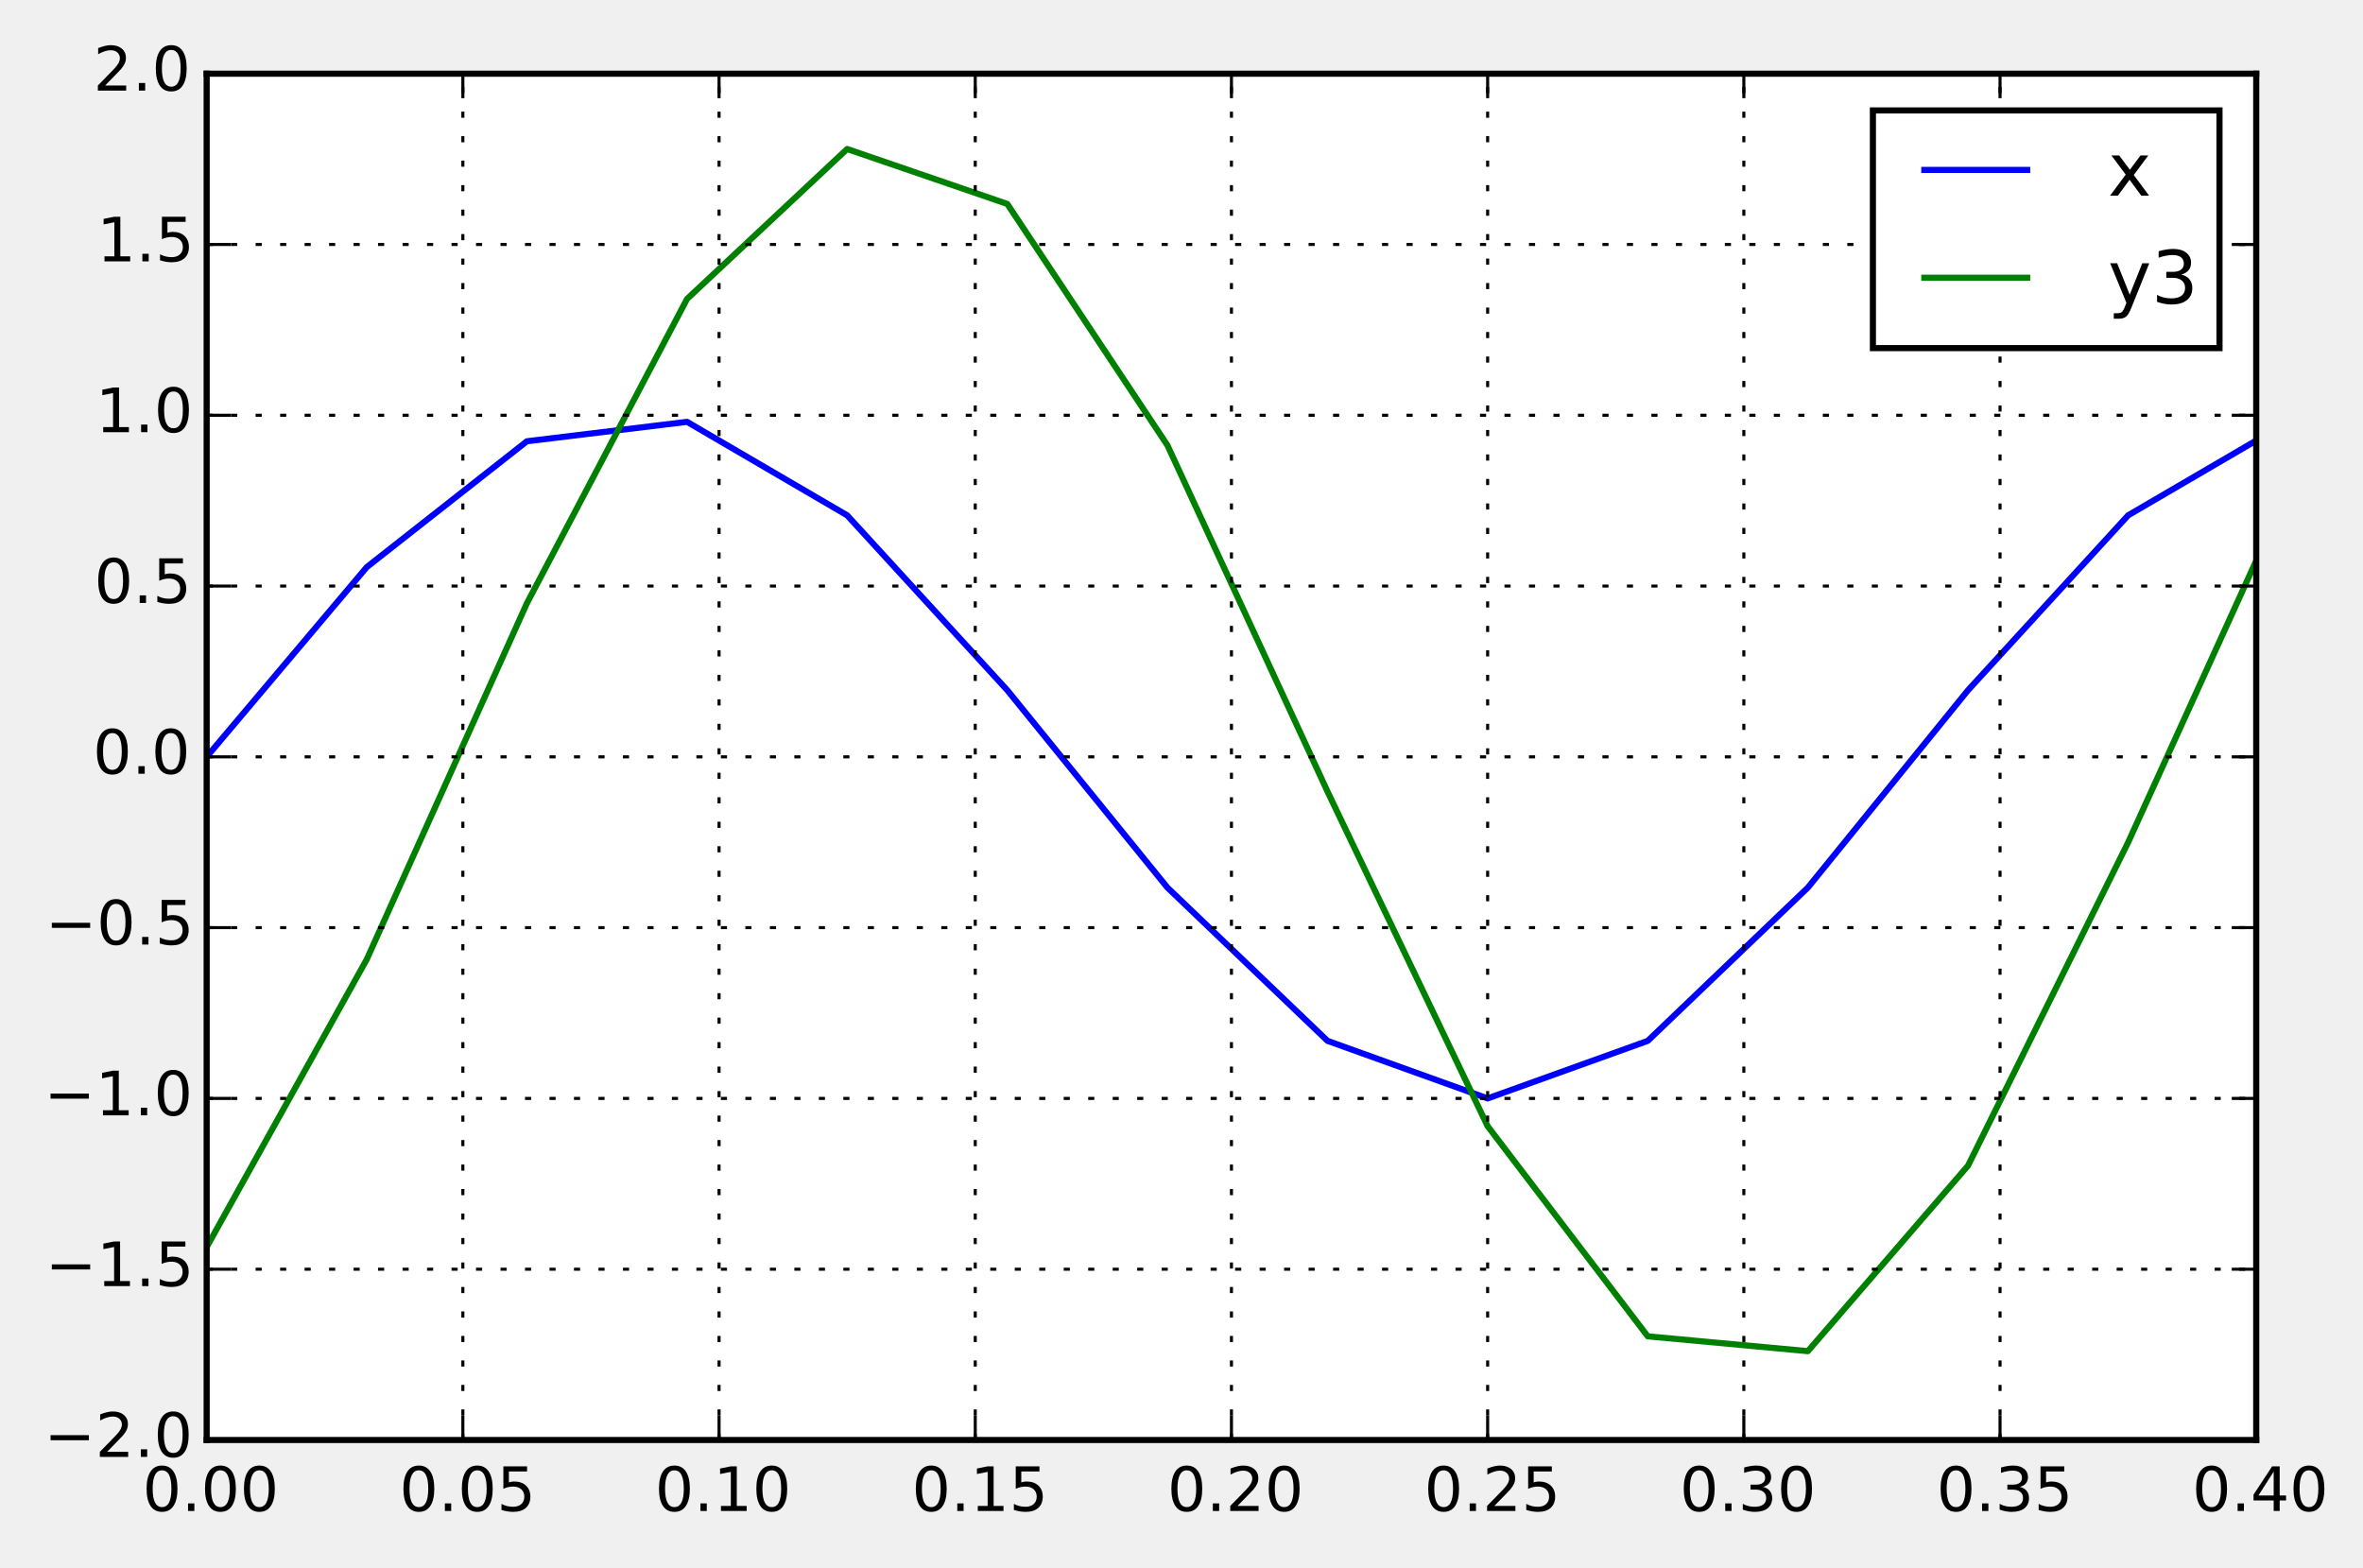
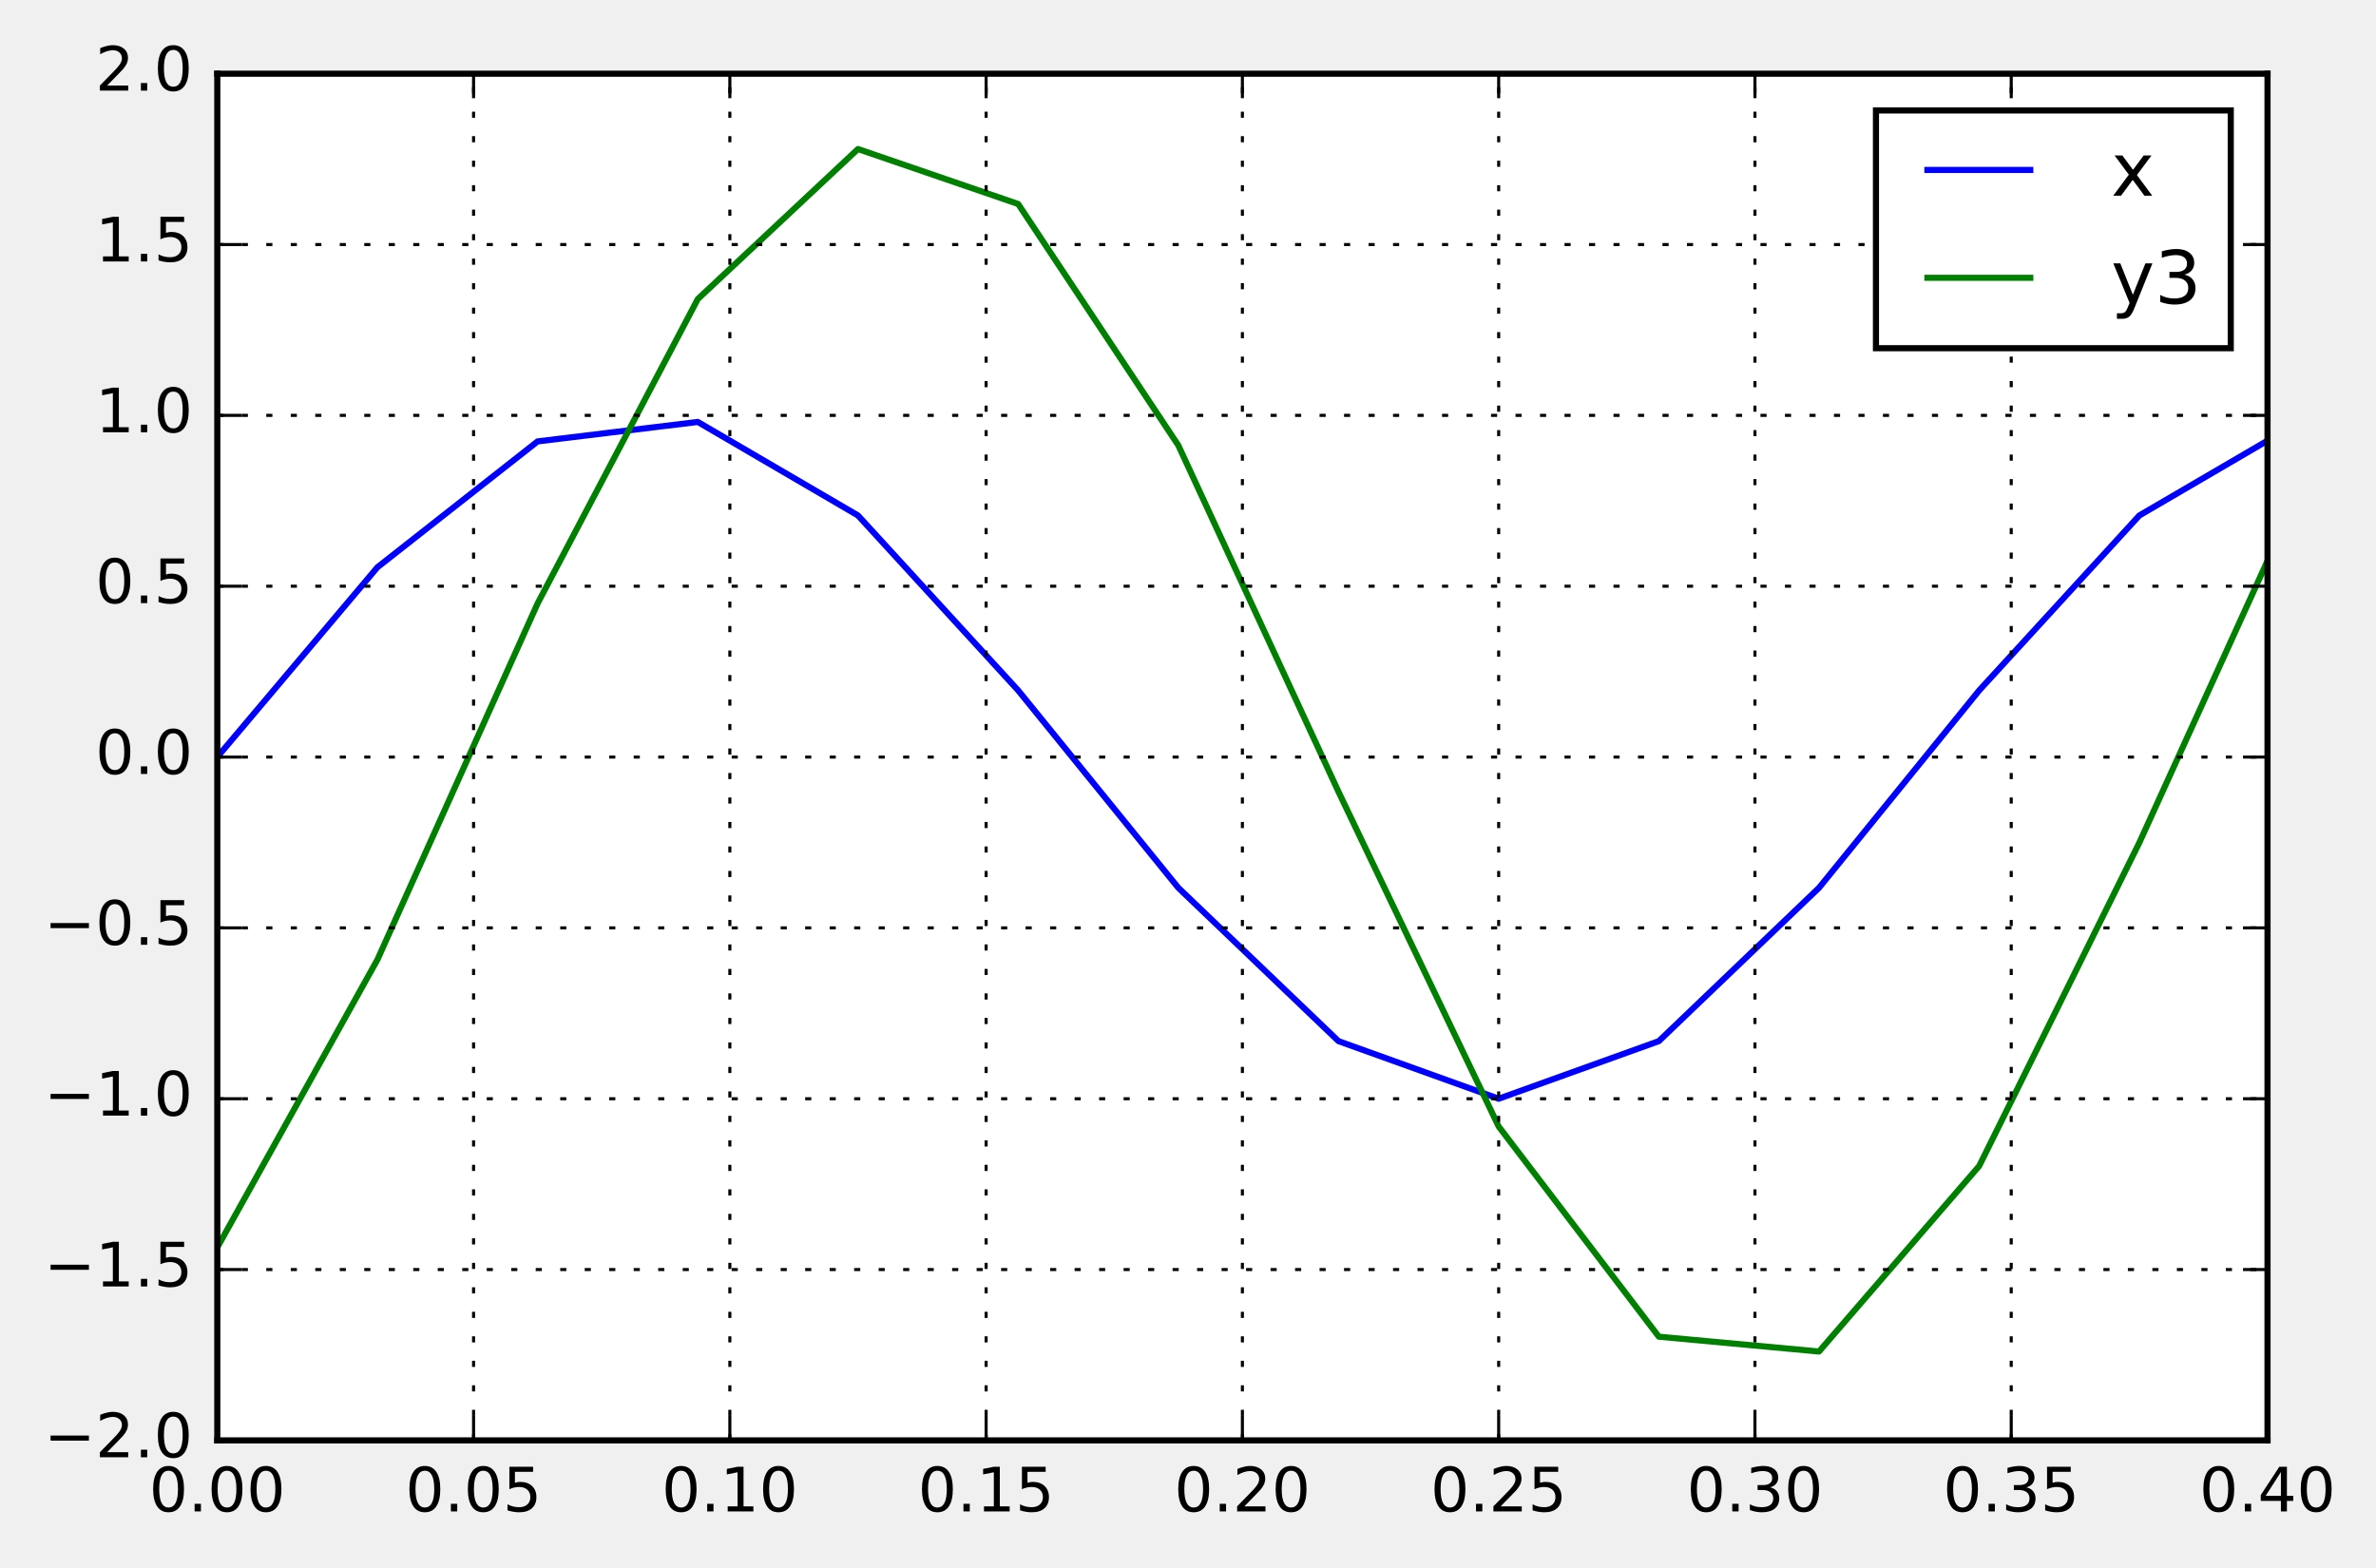
- <svg xmlns="http://www.w3.org/2000/svg" xmlns:xlink="http://www.w3.org/1999/xlink" height="256pt" version="1.1" viewBox="0 0 386 256" width="386pt">
+ <svg xmlns="http://www.w3.org/2000/svg" xmlns:xlink="http://www.w3.org/1999/xlink" height="256pt" version="1.1" viewBox="0 0 388 256" width="388pt">
  <defs>
    <style type="text/css">
- *{stroke-linecap:butt;stroke-linejoin:round;}
+ *{stroke-linecap:butt;stroke-linejoin:round;stroke-miterlimit:100000;}
  </style>
  </defs>
  <g id="figure_1">
    <g id="patch_1">
-       <path d=" M0 256.117 L386.23 256.117 L386.23 0 L0 0 z " style="fill:none;" />
+       <path d="M 0 256.117  L 388.616 256.117  L 388.616 0  L 0 0  L 0 256.117  z " style="fill:none;" />
    </g>
    <g id="axes_1">
      <g id="patch_2">
-         <path d=" M33.759 235.239 L368.559 235.239 L368.559 12.039 L33.759 12.039 z " style="fill:#ffffff;" />
+         <path d="M 35.483 235.239  L 370.283 235.239  L 370.283 12.039  L 35.483 12.039  z " style="fill:#ffffff;" />
      </g>
      <g id="line2d_1">
-         <path clip-path="url(#p77e3de05a9)" d=" M33.759 123.639 L59.916 92.638 L86.072 72.087 L112.228 68.911 L138.384 84.183 L164.541 112.753 L190.697 144.993 L216.853 170.035 L243.009 179.439 L269.166 170.035 L295.322 144.993 L321.478 112.753 L347.634 84.183 L373.791 68.911" style="fill:none;stroke:#0000ff;stroke-linecap:square;" />
+         <path clip-path="url(#pb87168fb8f)" d="M 35.483 123.639  L 61.639 92.638  L 87.795 72.087  L 113.952 68.911  L 140.108 84.183  L 166.264 112.753  L 192.42 144.993  L 218.577 170.035  L 244.733 179.439  L 270.889 170.035  L 297.045 144.993  L 323.202 112.753  L 349.358 84.183  L 375.514 68.911  L 389.616 70.623  L 389.616 70.623  " style="fill:none;stroke:#0000ff;stroke-linecap:square;" />
      </g>
      <g id="line2d_2">
-         <path clip-path="url(#p77e3de05a9)" d=" M33.759 203.732 L59.916 156.713 L86.072 98.545 L112.228 48.836 L138.384 24.34 L164.541 33.314 L190.697 72.733 L216.853 129.31 L243.009 183.976 L269.166 218.304 L295.322 220.725 L321.478 190.422 L347.634 137.609 L373.791 80.087" style="fill:none;stroke:#008000;stroke-linecap:square;" />
+         <path clip-path="url(#pb87168fb8f)" d="M 35.483 203.732  L 61.639 156.713  L 87.795 98.545  L 113.952 48.836  L 140.108 24.34  L 166.264 33.314  L 192.42 72.733  L 218.577 129.31  L 244.733 183.976  L 270.889 218.304  L 297.045 220.725  L 323.202 190.422  L 349.358 137.609  L 375.514 80.087  L 389.616 56.99  L 389.616 56.99  " style="fill:none;stroke:#008000;stroke-linecap:square;" />
      </g>
      <g id="patch_3">
-         <path d=" M33.759 235.239 L368.559 235.239" style="fill:none;stroke:#000000;stroke-linecap:square;stroke-linejoin:miter;" />
+         <path d="M 370.283 235.239  L 370.283 12.039  " style="fill:none;stroke:#000000;stroke-linecap:square;stroke-linejoin:miter;" />
      </g>
      <g id="patch_4">
-         <path d=" M33.759 235.239 L33.759 12.039" style="fill:none;stroke:#000000;stroke-linecap:square;stroke-linejoin:miter;" />
+         <path d="M 35.483 235.239  L 35.483 12.039  " style="fill:none;stroke:#000000;stroke-linecap:square;stroke-linejoin:miter;" />
      </g>
      <g id="patch_5">
-         <path d=" M368.559 235.239 L368.559 12.039" style="fill:none;stroke:#000000;stroke-linecap:square;stroke-linejoin:miter;" />
+         <path d="M 35.483 12.039  L 370.283 12.039  " style="fill:none;stroke:#000000;stroke-linecap:square;stroke-linejoin:miter;" />
      </g>
      <g id="patch_6">
-         <path d=" M33.759 12.039 L368.559 12.039" style="fill:none;stroke:#000000;stroke-linecap:square;stroke-linejoin:miter;" />
+         <path d="M 35.483 235.239  L 370.283 235.239  " style="fill:none;stroke:#000000;stroke-linecap:square;stroke-linejoin:miter;" />
      </g>
      <g id="matplotlib.axis_1">
        <g id="xtick_1">
          <g id="line2d_3">
-             <path clip-path="url(#p77e3de05a9)" d=" M33.759 235.239 L33.759 12.039" style="fill:none;stroke:#000000;stroke-dasharray:1,3;stroke-dashoffset:0.0;stroke-width:0.5;" />
+             <path clip-path="url(#pb87168fb8f)" d="M 35.483 235.239  L 35.483 12.039  " style="fill:none;stroke:#000000;stroke-dasharray:1,3;stroke-dashoffset:0.0;stroke-width:0.5;" />
          </g>
          <g id="line2d_4">
            <defs>
-               <path d=" M0 0 L0 -4" id="mc7db9fdffb" style="stroke:#000000;stroke-width:0.5;" />
-             </defs>
-             <g>
-               <use style="stroke:#000000;stroke-width:0.5;" x="33.759" xlink:href="#mc7db9fdffb" y="235.239" />
+               <path d="M 0 0  L 0 -4  " id="m2d017daeec" style="stroke:#000000;stroke-width:0.5;" />
+             </defs>
+             <g>
+               <use style="stroke:#000000;stroke-width:0.5;" x="35.483" xlink:href="#m2d017daeec" y="235.239" />
            </g>
          </g>
          <g id="line2d_5">
            <defs>
-               <path d=" M0 0 L0 4" id="m5a7d422ac3" style="stroke:#000000;stroke-width:0.5;" />
-             </defs>
-             <g>
-               <use style="stroke:#000000;stroke-width:0.5;" x="33.759" xlink:href="#m5a7d422ac3" y="12.039" />
+               <path d="M 0 0  L 0 4  " id="m5f2b44944b" style="stroke:#000000;stroke-width:0.5;" />
+             </defs>
+             <g>
+               <use style="stroke:#000000;stroke-width:0.5;" x="35.483" xlink:href="#m5f2b44944b" y="12.039" />
            </g>
          </g>
          <g id="text_1">
            <defs>
-               <path d=" M31.781 66.406 Q24.172 66.406 20.328 58.906 Q16.5 51.422 16.5 36.375 Q16.5 21.391 20.328 13.891 Q24.172 6.391 31.781 6.391 Q39.453 6.391 43.281 13.891 Q47.125 21.391 47.125 36.375 Q47.125 51.422 43.281 58.906 Q39.453 66.406 31.781 66.406 M31.781 74.219 Q44.047 74.219 50.516 64.516 Q56.984 54.828 56.984 36.375 Q56.984 17.969 50.516 8.266 Q44.047 -1.422 31.781 -1.422 Q19.531 -1.422 13.062 8.266 Q6.594 17.969 6.594 36.375 Q6.594 54.828 13.062 64.516 Q19.531 74.219 31.781 74.219" id="DejaVuSans-30" />
-               <path d=" M10.688 12.406 L21 12.406 L21 0 L10.688 0 z " id="DejaVuSans-2e" />
-             </defs>
-             <g transform="translate(23.28828 246.8375)scale(0.1 -0.1)">
+               <path d="M 31.781 66.406  Q 24.172 66.406 20.328 58.906  Q 16.5 51.422 16.5 36.375  Q 16.5 21.391 20.328 13.891  Q 24.172 6.391 31.781 6.391  Q 39.453 6.391 43.281 13.891  Q 47.125 21.391 47.125 36.375  Q 47.125 51.422 43.281 58.906  Q 39.453 66.406 31.781 66.406  M 31.781 74.219  Q 44.047 74.219 50.516 64.516  Q 56.984 54.828 56.984 36.375  Q 56.984 17.969 50.516 8.266  Q 44.047 -1.422 31.781 -1.422  Q 19.531 -1.422 13.062 8.266  Q 6.594 17.969 6.594 36.375  Q 6.594 54.828 13.062 64.516  Q 19.531 74.219 31.781 74.219  " id="DejaVuSans-30" />
+               <path d="M 10.688 12.406  L 21 12.406  L 21 0  L 10.688 0  z " id="DejaVuSans-2e" />
+             </defs>
+             <g transform="translate(24.35 246.8375)scale(0.1 -0.1)">
              <use xlink:href="#DejaVuSans-30" />
              <use x="63.623" xlink:href="#DejaVuSans-2e" />
              <use x="95.41" xlink:href="#DejaVuSans-30" />
              <use x="159.033" xlink:href="#DejaVuSans-30" />
            </g>
          </g>
        </g>
        <g id="xtick_2">
          <g id="line2d_6">
-             <path clip-path="url(#p77e3de05a9)" d=" M75.609 235.239 L75.609 12.039" style="fill:none;stroke:#000000;stroke-dasharray:1,3;stroke-dashoffset:0.0;stroke-width:0.5;" />
+             <path clip-path="url(#pb87168fb8f)" d="M 77.333 235.239  L 77.333 12.039  " style="fill:none;stroke:#000000;stroke-dasharray:1,3;stroke-dashoffset:0.0;stroke-width:0.5;" />
          </g>
          <g id="line2d_7">
            <g>
-               <use style="stroke:#000000;stroke-width:0.5;" x="75.609" xlink:href="#mc7db9fdffb" y="235.239" />
+               <use style="stroke:#000000;stroke-width:0.5;" x="77.333" xlink:href="#m2d017daeec" y="235.239" />
            </g>
          </g>
          <g id="line2d_8">
            <g>
-               <use style="stroke:#000000;stroke-width:0.5;" x="75.609" xlink:href="#m5a7d422ac3" y="12.039" />
+               <use style="stroke:#000000;stroke-width:0.5;" x="77.333" xlink:href="#m5f2b44944b" y="12.039" />
            </g>
          </g>
          <g id="text_2">
            <defs>
-               <path d=" M10.797 72.906 L49.516 72.906 L49.516 64.594 L19.828 64.594 L19.828 46.734 Q21.969 47.469 24.109 47.828 Q26.266 48.188 28.422 48.188 Q40.625 48.188 47.75 41.5 Q54.891 34.812 54.891 23.391 Q54.891 11.625 47.562 5.094 Q40.234 -1.422 26.906 -1.422 Q22.312 -1.422 17.547 -0.641 Q12.797 0.141 7.719 1.703 L7.719 11.625 Q12.109 9.234 16.797 8.062 Q21.484 6.891 26.703 6.891 Q35.156 6.891 40.078 11.328 Q45.016 15.766 45.016 23.391 Q45.016 31 40.078 35.438 Q35.156 39.891 26.703 39.891 Q22.75 39.891 18.812 39.016 Q14.891 38.141 10.797 36.281 z " id="DejaVuSans-35" />
-             </defs>
-             <g transform="translate(65.24297 246.8375)scale(0.1 -0.1)">
+               <path d="M 10.797 72.906  L 49.516 72.906  L 49.516 64.594  L 19.828 64.594  L 19.828 46.734  Q 21.969 47.469 24.109 47.828  Q 26.266 48.188 28.422 48.188  Q 40.625 48.188 47.75 41.5  Q 54.891 34.812 54.891 23.391  Q 54.891 11.625 47.562 5.094  Q 40.234 -1.422 26.906 -1.422  Q 22.312 -1.422 17.547 -0.641  Q 12.797 0.141 7.719 1.703  L 7.719 11.625  Q 12.109 9.234 16.797 8.062  Q 21.484 6.891 26.703 6.891  Q 35.156 6.891 40.078 11.328  Q 45.016 15.766 45.016 23.391  Q 45.016 31 40.078 35.438  Q 35.156 39.891 26.703 39.891  Q 22.75 39.891 18.812 39.016  Q 14.891 38.141 10.797 36.281  z " id="DejaVuSans-35" />
+             </defs>
+             <g transform="translate(66.2 246.8375)scale(0.1 -0.1)">
              <use xlink:href="#DejaVuSans-30" />
              <use x="63.623" xlink:href="#DejaVuSans-2e" />
              <use x="95.41" xlink:href="#DejaVuSans-30" />
              <use x="159.033" xlink:href="#DejaVuSans-35" />
            </g>
          </g>
        </g>
        <g id="xtick_3">
          <g id="line2d_9">
-             <path clip-path="url(#p77e3de05a9)" d=" M117.459 235.239 L117.459 12.039" style="fill:none;stroke:#000000;stroke-dasharray:1,3;stroke-dashoffset:0.0;stroke-width:0.5;" />
+             <path clip-path="url(#pb87168fb8f)" d="M 119.183 235.239  L 119.183 12.039  " style="fill:none;stroke:#000000;stroke-dasharray:1,3;stroke-dashoffset:0.0;stroke-width:0.5;" />
          </g>
          <g id="line2d_10">
            <g>
-               <use style="stroke:#000000;stroke-width:0.5;" x="117.459" xlink:href="#mc7db9fdffb" y="235.239" />
+               <use style="stroke:#000000;stroke-width:0.5;" x="119.183" xlink:href="#m2d017daeec" y="235.239" />
            </g>
          </g>
          <g id="line2d_11">
            <g>
-               <use style="stroke:#000000;stroke-width:0.5;" x="117.459" xlink:href="#m5a7d422ac3" y="12.039" />
+               <use style="stroke:#000000;stroke-width:0.5;" x="119.183" xlink:href="#m5f2b44944b" y="12.039" />
            </g>
          </g>
          <g id="text_3">
            <defs>
-               <path d=" M12.406 8.297 L28.516 8.297 L28.516 63.922 L10.984 60.406 L10.984 69.391 L28.422 72.906 L38.281 72.906 L38.281 8.297 L54.391 8.297 L54.391 0 L12.406 0 z " id="DejaVuSans-31" />
-             </defs>
-             <g transform="translate(106.9883 246.8375)scale(0.1 -0.1)">
+               <path d="M 12.406 8.297  L 28.516 8.297  L 28.516 63.922  L 10.984 60.406  L 10.984 69.391  L 28.422 72.906  L 38.281 72.906  L 38.281 8.297  L 54.391 8.297  L 54.391 0  L 12.406 0  z " id="DejaVuSans-31" />
+             </defs>
+             <g transform="translate(108.05 246.8375)scale(0.1 -0.1)">
              <use xlink:href="#DejaVuSans-30" />
              <use x="63.623" xlink:href="#DejaVuSans-2e" />
              <use x="95.41" xlink:href="#DejaVuSans-31" />
              <use x="159.033" xlink:href="#DejaVuSans-30" />
            </g>
          </g>
        </g>
        <g id="xtick_4">
          <g id="line2d_12">
-             <path clip-path="url(#p77e3de05a9)" d=" M159.309 235.239 L159.309 12.039" style="fill:none;stroke:#000000;stroke-dasharray:1,3;stroke-dashoffset:0.0;stroke-width:0.5;" />
+             <path clip-path="url(#pb87168fb8f)" d="M 161.033 235.239  L 161.033 12.039  " style="fill:none;stroke:#000000;stroke-dasharray:1,3;stroke-dashoffset:0.0;stroke-width:0.5;" />
          </g>
          <g id="line2d_13">
            <g>
-               <use style="stroke:#000000;stroke-width:0.5;" x="159.309" xlink:href="#mc7db9fdffb" y="235.239" />
+               <use style="stroke:#000000;stroke-width:0.5;" x="161.033" xlink:href="#m2d017daeec" y="235.239" />
            </g>
          </g>
          <g id="line2d_14">
            <g>
-               <use style="stroke:#000000;stroke-width:0.5;" x="159.309" xlink:href="#m5a7d422ac3" y="12.039" />
+               <use style="stroke:#000000;stroke-width:0.5;" x="161.033" xlink:href="#m5f2b44944b" y="12.039" />
            </g>
          </g>
          <g id="text_4">
-             <g transform="translate(148.943 246.8375)scale(0.1 -0.1)">
+             <g transform="translate(149.9 246.8375)scale(0.1 -0.1)">
              <use xlink:href="#DejaVuSans-30" />
              <use x="63.623" xlink:href="#DejaVuSans-2e" />
              <use x="95.41" xlink:href="#DejaVuSans-31" />
              <use x="159.033" xlink:href="#DejaVuSans-35" />
            </g>
          </g>
        </g>
        <g id="xtick_5">
          <g id="line2d_15">
-             <path clip-path="url(#p77e3de05a9)" d=" M201.159 235.239 L201.159 12.039" style="fill:none;stroke:#000000;stroke-dasharray:1,3;stroke-dashoffset:0.0;stroke-width:0.5;" />
+             <path clip-path="url(#pb87168fb8f)" d="M 202.883 235.239  L 202.883 12.039  " style="fill:none;stroke:#000000;stroke-dasharray:1,3;stroke-dashoffset:0.0;stroke-width:0.5;" />
          </g>
          <g id="line2d_16">
            <g>
-               <use style="stroke:#000000;stroke-width:0.5;" x="201.159" xlink:href="#mc7db9fdffb" y="235.239" />
+               <use style="stroke:#000000;stroke-width:0.5;" x="202.883" xlink:href="#m2d017daeec" y="235.239" />
            </g>
          </g>
          <g id="line2d_17">
            <g>
-               <use style="stroke:#000000;stroke-width:0.5;" x="201.159" xlink:href="#m5a7d422ac3" y="12.039" />
+               <use style="stroke:#000000;stroke-width:0.5;" x="202.883" xlink:href="#m5f2b44944b" y="12.039" />
            </g>
          </g>
          <g id="text_5">
            <defs>
-               <path d=" M19.188 8.297 L53.609 8.297 L53.609 0 L7.328 0 L7.328 8.297 Q12.938 14.109 22.625 23.891 Q32.328 33.688 34.812 36.531 Q39.547 41.844 41.422 45.531 Q43.312 49.219 43.312 52.781 Q43.312 58.594 39.234 62.25 Q35.156 65.922 28.609 65.922 Q23.969 65.922 18.812 64.312 Q13.672 62.703 7.812 59.422 L7.812 69.391 Q13.766 71.781 18.938 73 Q24.125 74.219 28.422 74.219 Q39.75 74.219 46.484 68.547 Q53.219 62.891 53.219 53.422 Q53.219 48.922 51.531 44.891 Q49.859 40.875 45.406 35.406 Q44.188 33.984 37.641 27.219 Q31.109 20.453 19.188 8.297" id="DejaVuSans-32" />
-             </defs>
-             <g transform="translate(190.6883 246.8375)scale(0.1 -0.1)">
+               <path d="M 19.188 8.297  L 53.609 8.297  L 53.609 0  L 7.328 0  L 7.328 8.297  Q 12.938 14.109 22.625 23.891  Q 32.328 33.688 34.812 36.531  Q 39.547 41.844 41.422 45.531  Q 43.312 49.219 43.312 52.781  Q 43.312 58.594 39.234 62.25  Q 35.156 65.922 28.609 65.922  Q 23.969 65.922 18.812 64.312  Q 13.672 62.703 7.812 59.422  L 7.812 69.391  Q 13.766 71.781 18.938 73  Q 24.125 74.219 28.422 74.219  Q 39.75 74.219 46.484 68.547  Q 53.219 62.891 53.219 53.422  Q 53.219 48.922 51.531 44.891  Q 49.859 40.875 45.406 35.406  Q 44.188 33.984 37.641 27.219  Q 31.109 20.453 19.188 8.297  " id="DejaVuSans-32" />
+             </defs>
+             <g transform="translate(191.75 246.8375)scale(0.1 -0.1)">
              <use xlink:href="#DejaVuSans-30" />
              <use x="63.623" xlink:href="#DejaVuSans-2e" />
              <use x="95.41" xlink:href="#DejaVuSans-32" />
              <use x="159.033" xlink:href="#DejaVuSans-30" />
            </g>
          </g>
        </g>
        <g id="xtick_6">
          <g id="line2d_18">
-             <path clip-path="url(#p77e3de05a9)" d=" M243.009 235.239 L243.009 12.039" style="fill:none;stroke:#000000;stroke-dasharray:1,3;stroke-dashoffset:0.0;stroke-width:0.5;" />
+             <path clip-path="url(#pb87168fb8f)" d="M 244.733 235.239  L 244.733 12.039  " style="fill:none;stroke:#000000;stroke-dasharray:1,3;stroke-dashoffset:0.0;stroke-width:0.5;" />
          </g>
          <g id="line2d_19">
            <g>
-               <use style="stroke:#000000;stroke-width:0.5;" x="243.009" xlink:href="#mc7db9fdffb" y="235.239" />
+               <use style="stroke:#000000;stroke-width:0.5;" x="244.733" xlink:href="#m2d017daeec" y="235.239" />
            </g>
          </g>
          <g id="line2d_20">
            <g>
-               <use style="stroke:#000000;stroke-width:0.5;" x="243.009" xlink:href="#m5a7d422ac3" y="12.039" />
+               <use style="stroke:#000000;stroke-width:0.5;" x="244.733" xlink:href="#m5f2b44944b" y="12.039" />
            </g>
          </g>
          <g id="text_6">
-             <g transform="translate(232.643 246.8375)scale(0.1 -0.1)">
+             <g transform="translate(233.6 246.8375)scale(0.1 -0.1)">
              <use xlink:href="#DejaVuSans-30" />
              <use x="63.623" xlink:href="#DejaVuSans-2e" />
              <use x="95.41" xlink:href="#DejaVuSans-32" />
              <use x="159.033" xlink:href="#DejaVuSans-35" />
            </g>
          </g>
        </g>
        <g id="xtick_7">
          <g id="line2d_21">
-             <path clip-path="url(#p77e3de05a9)" d=" M284.859 235.239 L284.859 12.039" style="fill:none;stroke:#000000;stroke-dasharray:1,3;stroke-dashoffset:0.0;stroke-width:0.5;" />
+             <path clip-path="url(#pb87168fb8f)" d="M 286.583 235.239  L 286.583 12.039  " style="fill:none;stroke:#000000;stroke-dasharray:1,3;stroke-dashoffset:0.0;stroke-width:0.5;" />
          </g>
          <g id="line2d_22">
            <g>
-               <use style="stroke:#000000;stroke-width:0.5;" x="284.859" xlink:href="#mc7db9fdffb" y="235.239" />
+               <use style="stroke:#000000;stroke-width:0.5;" x="286.583" xlink:href="#m2d017daeec" y="235.239" />
            </g>
          </g>
          <g id="line2d_23">
            <g>
-               <use style="stroke:#000000;stroke-width:0.5;" x="284.859" xlink:href="#m5a7d422ac3" y="12.039" />
+               <use style="stroke:#000000;stroke-width:0.5;" x="286.583" xlink:href="#m5f2b44944b" y="12.039" />
            </g>
          </g>
          <g id="text_7">
            <defs>
-               <path d=" M40.578 39.312 Q47.656 37.797 51.625 33 Q55.609 28.219 55.609 21.188 Q55.609 10.406 48.188 4.484 Q40.766 -1.422 27.094 -1.422 Q22.516 -1.422 17.656 -0.516 Q12.797 0.391 7.625 2.203 L7.625 11.719 Q11.719 9.328 16.594 8.109 Q21.484 6.891 26.812 6.891 Q36.078 6.891 40.938 10.547 Q45.797 14.203 45.797 21.188 Q45.797 27.641 41.281 31.266 Q36.766 34.906 28.719 34.906 L20.219 34.906 L20.219 43.016 L29.109 43.016 Q36.375 43.016 40.234 45.922 Q44.094 48.828 44.094 54.297 Q44.094 59.906 40.109 62.906 Q36.141 65.922 28.719 65.922 Q24.656 65.922 20.016 65.031 Q15.375 64.156 9.812 62.312 L9.812 71.094 Q15.438 72.656 20.344 73.438 Q25.25 74.219 29.594 74.219 Q40.828 74.219 47.359 69.109 Q53.906 64.016 53.906 55.328 Q53.906 49.266 50.438 45.094 Q46.969 40.922 40.578 39.312" id="DejaVuSans-33" />
-             </defs>
-             <g transform="translate(274.3883 246.8375)scale(0.1 -0.1)">
+               <path d="M 40.578 39.312  Q 47.656 37.797 51.625 33  Q 55.609 28.219 55.609 21.188  Q 55.609 10.406 48.188 4.484  Q 40.766 -1.422 27.094 -1.422  Q 22.516 -1.422 17.656 -0.516  Q 12.797 0.391 7.625 2.203  L 7.625 11.719  Q 11.719 9.328 16.594 8.109  Q 21.484 6.891 26.812 6.891  Q 36.078 6.891 40.938 10.547  Q 45.797 14.203 45.797 21.188  Q 45.797 27.641 41.281 31.266  Q 36.766 34.906 28.719 34.906  L 20.219 34.906  L 20.219 43.016  L 29.109 43.016  Q 36.375 43.016 40.234 45.922  Q 44.094 48.828 44.094 54.297  Q 44.094 59.906 40.109 62.906  Q 36.141 65.922 28.719 65.922  Q 24.656 65.922 20.016 65.031  Q 15.375 64.156 9.812 62.312  L 9.812 71.094  Q 15.438 72.656 20.344 73.438  Q 25.25 74.219 29.594 74.219  Q 40.828 74.219 47.359 69.109  Q 53.906 64.016 53.906 55.328  Q 53.906 49.266 50.438 45.094  Q 46.969 40.922 40.578 39.312  " id="DejaVuSans-33" />
+             </defs>
+             <g transform="translate(275.45 246.8375)scale(0.1 -0.1)">
              <use xlink:href="#DejaVuSans-30" />
              <use x="63.623" xlink:href="#DejaVuSans-2e" />
              <use x="95.41" xlink:href="#DejaVuSans-33" />
              <use x="159.033" xlink:href="#DejaVuSans-30" />
            </g>
          </g>
        </g>
        <g id="xtick_8">
          <g id="line2d_24">
-             <path clip-path="url(#p77e3de05a9)" d=" M326.709 235.239 L326.709 12.039" style="fill:none;stroke:#000000;stroke-dasharray:1,3;stroke-dashoffset:0.0;stroke-width:0.5;" />
+             <path clip-path="url(#pb87168fb8f)" d="M 328.433 235.239  L 328.433 12.039  " style="fill:none;stroke:#000000;stroke-dasharray:1,3;stroke-dashoffset:0.0;stroke-width:0.5;" />
          </g>
          <g id="line2d_25">
            <g>
-               <use style="stroke:#000000;stroke-width:0.5;" x="326.709" xlink:href="#mc7db9fdffb" y="235.239" />
+               <use style="stroke:#000000;stroke-width:0.5;" x="328.433" xlink:href="#m2d017daeec" y="235.239" />
            </g>
          </g>
          <g id="line2d_26">
            <g>
-               <use style="stroke:#000000;stroke-width:0.5;" x="326.709" xlink:href="#m5a7d422ac3" y="12.039" />
+               <use style="stroke:#000000;stroke-width:0.5;" x="328.433" xlink:href="#m5f2b44944b" y="12.039" />
            </g>
          </g>
          <g id="text_8">
-             <g transform="translate(316.343 246.8375)scale(0.1 -0.1)">
+             <g transform="translate(317.3 246.8375)scale(0.1 -0.1)">
              <use xlink:href="#DejaVuSans-30" />
              <use x="63.623" xlink:href="#DejaVuSans-2e" />
              <use x="95.41" xlink:href="#DejaVuSans-33" />
              <use x="159.033" xlink:href="#DejaVuSans-35" />
            </g>
          </g>
        </g>
        <g id="xtick_9">
          <g id="line2d_27">
-             <path clip-path="url(#p77e3de05a9)" d=" M368.559 235.239 L368.559 12.039" style="fill:none;stroke:#000000;stroke-dasharray:1,3;stroke-dashoffset:0.0;stroke-width:0.5;" />
+             <path clip-path="url(#pb87168fb8f)" d="M 370.283 235.239  L 370.283 12.039  " style="fill:none;stroke:#000000;stroke-dasharray:1,3;stroke-dashoffset:0.0;stroke-width:0.5;" />
          </g>
          <g id="line2d_28">
            <g>
-               <use style="stroke:#000000;stroke-width:0.5;" x="368.559" xlink:href="#mc7db9fdffb" y="235.239" />
+               <use style="stroke:#000000;stroke-width:0.5;" x="370.283" xlink:href="#m2d017daeec" y="235.239" />
            </g>
          </g>
          <g id="line2d_29">
            <g>
-               <use style="stroke:#000000;stroke-width:0.5;" x="368.559" xlink:href="#m5a7d422ac3" y="12.039" />
+               <use style="stroke:#000000;stroke-width:0.5;" x="370.283" xlink:href="#m5f2b44944b" y="12.039" />
            </g>
          </g>
          <g id="text_9">
            <defs>
-               <path d=" M37.797 64.312 L12.891 25.391 L37.797 25.391 z  M35.203 72.906 L47.609 72.906 L47.609 25.391 L58.016 25.391 L58.016 17.188 L47.609 17.188 L47.609 0 L37.797 0 L37.797 17.188 L4.891 17.188 L4.891 26.703 z " id="DejaVuSans-34" />
-             </defs>
-             <g transform="translate(358.0883 246.8375)scale(0.1 -0.1)">
+               <path d="M 37.797 64.312  L 12.891 25.391  L 37.797 25.391  z M 35.203 72.906  L 47.609 72.906  L 47.609 25.391  L 58.016 25.391  L 58.016 17.188  L 47.609 17.188  L 47.609 0  L 37.797 0  L 37.797 17.188  L 4.891 17.188  L 4.891 26.703  z " id="DejaVuSans-34" />
+             </defs>
+             <g transform="translate(359.15 246.8375)scale(0.1 -0.1)">
              <use xlink:href="#DejaVuSans-30" />
              <use x="63.623" xlink:href="#DejaVuSans-2e" />
              <use x="95.41" xlink:href="#DejaVuSans-34" />
              <use x="159.033" xlink:href="#DejaVuSans-30" />
            </g>
          </g>
        </g>
      </g>
      <g id="matplotlib.axis_2">
        <g id="ytick_1">
          <g id="line2d_30">
-             <path clip-path="url(#p77e3de05a9)" d=" M33.759 235.239 L368.559 235.239" style="fill:none;stroke:#000000;stroke-dasharray:1,3;stroke-dashoffset:0.0;stroke-width:0.5;" />
+             <path clip-path="url(#pb87168fb8f)" d="M 35.483 235.239  L 370.283 235.239  " style="fill:none;stroke:#000000;stroke-dasharray:1,3;stroke-dashoffset:0.0;stroke-width:0.5;" />
          </g>
          <g id="line2d_31">
            <defs>
-               <path d=" M0 0 L4 0" id="md7965d1ba0" style="stroke:#000000;stroke-width:0.5;" />
-             </defs>
-             <g>
-               <use style="stroke:#000000;stroke-width:0.5;" x="33.759" xlink:href="#md7965d1ba0" y="235.239" />
+               <path d="M 0 0  L 4 0  " id="mfe41dd154f" style="stroke:#000000;stroke-width:0.5;" />
+             </defs>
+             <g>
+               <use style="stroke:#000000;stroke-width:0.5;" x="35.483" xlink:href="#mfe41dd154f" y="235.239" />
            </g>
          </g>
          <g id="line2d_32">
            <defs>
-               <path d=" M0 0 L-4 0" id="md9a1c1a7cd" style="stroke:#000000;stroke-width:0.5;" />
-             </defs>
-             <g>
-               <use style="stroke:#000000;stroke-width:0.5;" x="368.559" xlink:href="#md9a1c1a7cd" y="235.239" />
+               <path d="M 0 0  L -4 0  " id="m9edc8fb081" style="stroke:#000000;stroke-width:0.5;" />
+             </defs>
+             <g>
+               <use style="stroke:#000000;stroke-width:0.5;" x="370.283" xlink:href="#m9edc8fb081" y="235.239" />
            </g>
          </g>
          <g id="text_10">
            <defs>
-               <path d=" M10.594 35.5 L73.188 35.5 L73.188 27.203 L10.594 27.203 z " id="DejaVuSans-2212" />
+               <path d="M 10.594 35.5  L 73.188 35.5  L 73.188 27.203  L 10.594 27.203  z " id="DejaVuSans-2212" />
            </defs>
            <g transform="translate(7.2 237.9984)scale(0.1 -0.1)">
              <use xlink:href="#DejaVuSans-2212" />
              <use x="83.789" xlink:href="#DejaVuSans-32" />
              <use x="147.412" xlink:href="#DejaVuSans-2e" />
              <use x="179.199" xlink:href="#DejaVuSans-30" />
            </g>
          </g>
        </g>
        <g id="ytick_2">
          <g id="line2d_33">
-             <path clip-path="url(#p77e3de05a9)" d=" M33.759 207.339 L368.559 207.339" style="fill:none;stroke:#000000;stroke-dasharray:1,3;stroke-dashoffset:0.0;stroke-width:0.5;" />
+             <path clip-path="url(#pb87168fb8f)" d="M 35.483 207.339  L 370.283 207.339  " style="fill:none;stroke:#000000;stroke-dasharray:1,3;stroke-dashoffset:0.0;stroke-width:0.5;" />
          </g>
          <g id="line2d_34">
            <g>
-               <use style="stroke:#000000;stroke-width:0.5;" x="33.759" xlink:href="#md7965d1ba0" y="207.339" />
+               <use style="stroke:#000000;stroke-width:0.5;" x="35.483" xlink:href="#mfe41dd154f" y="207.339" />
            </g>
          </g>
          <g id="line2d_35">
            <g>
-               <use style="stroke:#000000;stroke-width:0.5;" x="368.559" xlink:href="#md9a1c1a7cd" y="207.339" />
+               <use style="stroke:#000000;stroke-width:0.5;" x="370.283" xlink:href="#m9edc8fb081" y="207.339" />
            </g>
          </g>
          <g id="text_11">
-             <g transform="translate(7.409375 210.0984)scale(0.1 -0.1)">
+             <g transform="translate(7.2 210.0984)scale(0.1 -0.1)">
              <use xlink:href="#DejaVuSans-2212" />
              <use x="83.789" xlink:href="#DejaVuSans-31" />
              <use x="147.412" xlink:href="#DejaVuSans-2e" />
              <use x="179.199" xlink:href="#DejaVuSans-35" />
            </g>
          </g>
        </g>
        <g id="ytick_3">
          <g id="line2d_36">
-             <path clip-path="url(#p77e3de05a9)" d=" M33.759 179.439 L368.559 179.439" style="fill:none;stroke:#000000;stroke-dasharray:1,3;stroke-dashoffset:0.0;stroke-width:0.5;" />
+             <path clip-path="url(#pb87168fb8f)" d="M 35.483 179.439  L 370.283 179.439  " style="fill:none;stroke:#000000;stroke-dasharray:1,3;stroke-dashoffset:0.0;stroke-width:0.5;" />
          </g>
          <g id="line2d_37">
            <g>
-               <use style="stroke:#000000;stroke-width:0.5;" x="33.759" xlink:href="#md7965d1ba0" y="179.439" />
+               <use style="stroke:#000000;stroke-width:0.5;" x="35.483" xlink:href="#mfe41dd154f" y="179.439" />
            </g>
          </g>
          <g id="line2d_38">
            <g>
-               <use style="stroke:#000000;stroke-width:0.5;" x="368.559" xlink:href="#md9a1c1a7cd" y="179.439" />
+               <use style="stroke:#000000;stroke-width:0.5;" x="370.283" xlink:href="#m9edc8fb081" y="179.439" />
            </g>
          </g>
          <g id="text_12">
            <g transform="translate(7.2 182.1984)scale(0.1 -0.1)">
              <use xlink:href="#DejaVuSans-2212" />
              <use x="83.789" xlink:href="#DejaVuSans-31" />
              <use x="147.412" xlink:href="#DejaVuSans-2e" />
              <use x="179.199" xlink:href="#DejaVuSans-30" />
            </g>
          </g>
        </g>
        <g id="ytick_4">
          <g id="line2d_39">
-             <path clip-path="url(#p77e3de05a9)" d=" M33.759 151.539 L368.559 151.539" style="fill:none;stroke:#000000;stroke-dasharray:1,3;stroke-dashoffset:0.0;stroke-width:0.5;" />
+             <path clip-path="url(#pb87168fb8f)" d="M 35.483 151.539  L 370.283 151.539  " style="fill:none;stroke:#000000;stroke-dasharray:1,3;stroke-dashoffset:0.0;stroke-width:0.5;" />
          </g>
          <g id="line2d_40">
            <g>
-               <use style="stroke:#000000;stroke-width:0.5;" x="33.759" xlink:href="#md7965d1ba0" y="151.539" />
+               <use style="stroke:#000000;stroke-width:0.5;" x="35.483" xlink:href="#mfe41dd154f" y="151.539" />
            </g>
          </g>
          <g id="line2d_41">
            <g>
-               <use style="stroke:#000000;stroke-width:0.5;" x="368.559" xlink:href="#md9a1c1a7cd" y="151.539" />
+               <use style="stroke:#000000;stroke-width:0.5;" x="370.283" xlink:href="#m9edc8fb081" y="151.539" />
            </g>
          </g>
          <g id="text_13">
-             <g transform="translate(7.409375 154.2984)scale(0.1 -0.1)">
+             <g transform="translate(7.2 154.2984)scale(0.1 -0.1)">
              <use xlink:href="#DejaVuSans-2212" />
              <use x="83.789" xlink:href="#DejaVuSans-30" />
              <use x="147.412" xlink:href="#DejaVuSans-2e" />
              <use x="179.199" xlink:href="#DejaVuSans-35" />
            </g>
          </g>
        </g>
        <g id="ytick_5">
          <g id="line2d_42">
-             <path clip-path="url(#p77e3de05a9)" d=" M33.759 123.639 L368.559 123.639" style="fill:none;stroke:#000000;stroke-dasharray:1,3;stroke-dashoffset:0.0;stroke-width:0.5;" />
+             <path clip-path="url(#pb87168fb8f)" d="M 35.483 123.639  L 370.283 123.639  " style="fill:none;stroke:#000000;stroke-dasharray:1,3;stroke-dashoffset:0.0;stroke-width:0.5;" />
          </g>
          <g id="line2d_43">
            <g>
-               <use style="stroke:#000000;stroke-width:0.5;" x="33.759" xlink:href="#md7965d1ba0" y="123.639" />
+               <use style="stroke:#000000;stroke-width:0.5;" x="35.483" xlink:href="#mfe41dd154f" y="123.639" />
            </g>
          </g>
          <g id="line2d_44">
            <g>
-               <use style="stroke:#000000;stroke-width:0.5;" x="368.559" xlink:href="#md9a1c1a7cd" y="123.639" />
+               <use style="stroke:#000000;stroke-width:0.5;" x="370.283" xlink:href="#m9edc8fb081" y="123.639" />
            </g>
          </g>
          <g id="text_14">
-             <g transform="translate(15.17969 126.3984)scale(0.1 -0.1)">
+             <g transform="translate(15.57969 126.3984)scale(0.1 -0.1)">
              <use xlink:href="#DejaVuSans-30" />
              <use x="63.623" xlink:href="#DejaVuSans-2e" />
              <use x="95.41" xlink:href="#DejaVuSans-30" />
            </g>
          </g>
        </g>
        <g id="ytick_6">
          <g id="line2d_45">
-             <path clip-path="url(#p77e3de05a9)" d=" M33.759 95.739 L368.559 95.739" style="fill:none;stroke:#000000;stroke-dasharray:1,3;stroke-dashoffset:0.0;stroke-width:0.5;" />
+             <path clip-path="url(#pb87168fb8f)" d="M 35.483 95.739  L 370.283 95.739  " style="fill:none;stroke:#000000;stroke-dasharray:1,3;stroke-dashoffset:0.0;stroke-width:0.5;" />
          </g>
          <g id="line2d_46">
            <g>
-               <use style="stroke:#000000;stroke-width:0.5;" x="33.759" xlink:href="#md7965d1ba0" y="95.739" />
+               <use style="stroke:#000000;stroke-width:0.5;" x="35.483" xlink:href="#mfe41dd154f" y="95.739" />
            </g>
          </g>
          <g id="line2d_47">
            <g>
-               <use style="stroke:#000000;stroke-width:0.5;" x="368.559" xlink:href="#md9a1c1a7cd" y="95.739" />
+               <use style="stroke:#000000;stroke-width:0.5;" x="370.283" xlink:href="#m9edc8fb081" y="95.739" />
            </g>
          </g>
          <g id="text_15">
-             <g transform="translate(15.38906 98.49844)scale(0.1 -0.1)">
+             <g transform="translate(15.57969 98.49844)scale(0.1 -0.1)">
              <use xlink:href="#DejaVuSans-30" />
              <use x="63.623" xlink:href="#DejaVuSans-2e" />
              <use x="95.41" xlink:href="#DejaVuSans-35" />
            </g>
          </g>
        </g>
        <g id="ytick_7">
          <g id="line2d_48">
-             <path clip-path="url(#p77e3de05a9)" d=" M33.759 67.839 L368.559 67.839" style="fill:none;stroke:#000000;stroke-dasharray:1,3;stroke-dashoffset:0.0;stroke-width:0.5;" />
+             <path clip-path="url(#pb87168fb8f)" d="M 35.483 67.839  L 370.283 67.839  " style="fill:none;stroke:#000000;stroke-dasharray:1,3;stroke-dashoffset:0.0;stroke-width:0.5;" />
          </g>
          <g id="line2d_49">
            <g>
-               <use style="stroke:#000000;stroke-width:0.5;" x="33.759" xlink:href="#md7965d1ba0" y="67.839" />
+               <use style="stroke:#000000;stroke-width:0.5;" x="35.483" xlink:href="#mfe41dd154f" y="67.839" />
            </g>
          </g>
          <g id="line2d_50">
            <g>
-               <use style="stroke:#000000;stroke-width:0.5;" x="368.559" xlink:href="#md9a1c1a7cd" y="67.839" />
+               <use style="stroke:#000000;stroke-width:0.5;" x="370.283" xlink:href="#m9edc8fb081" y="67.839" />
            </g>
          </g>
          <g id="text_16">
-             <g transform="translate(15.61875 70.59844)scale(0.1 -0.1)">
+             <g transform="translate(15.57969 70.59844)scale(0.1 -0.1)">
              <use xlink:href="#DejaVuSans-31" />
              <use x="63.623" xlink:href="#DejaVuSans-2e" />
              <use x="95.41" xlink:href="#DejaVuSans-30" />
            </g>
          </g>
        </g>
        <g id="ytick_8">
          <g id="line2d_51">
-             <path clip-path="url(#p77e3de05a9)" d=" M33.759 39.939 L368.559 39.939" style="fill:none;stroke:#000000;stroke-dasharray:1,3;stroke-dashoffset:0.0;stroke-width:0.5;" />
+             <path clip-path="url(#pb87168fb8f)" d="M 35.483 39.939  L 370.283 39.939  " style="fill:none;stroke:#000000;stroke-dasharray:1,3;stroke-dashoffset:0.0;stroke-width:0.5;" />
          </g>
          <g id="line2d_52">
            <g>
-               <use style="stroke:#000000;stroke-width:0.5;" x="33.759" xlink:href="#md7965d1ba0" y="39.939" />
+               <use style="stroke:#000000;stroke-width:0.5;" x="35.483" xlink:href="#mfe41dd154f" y="39.939" />
            </g>
          </g>
          <g id="line2d_53">
            <g>
-               <use style="stroke:#000000;stroke-width:0.5;" x="368.559" xlink:href="#md9a1c1a7cd" y="39.939" />
+               <use style="stroke:#000000;stroke-width:0.5;" x="370.283" xlink:href="#m9edc8fb081" y="39.939" />
            </g>
          </g>
          <g id="text_17">
-             <g transform="translate(15.82812 42.69844)scale(0.1 -0.1)">
+             <g transform="translate(15.57969 42.69844)scale(0.1 -0.1)">
              <use xlink:href="#DejaVuSans-31" />
              <use x="63.623" xlink:href="#DejaVuSans-2e" />
              <use x="95.41" xlink:href="#DejaVuSans-35" />
            </g>
          </g>
        </g>
        <g id="ytick_9">
          <g id="line2d_54">
-             <path clip-path="url(#p77e3de05a9)" d=" M33.759 12.039 L368.559 12.039" style="fill:none;stroke:#000000;stroke-dasharray:1,3;stroke-dashoffset:0.0;stroke-width:0.5;" />
+             <path clip-path="url(#pb87168fb8f)" d="M 35.483 12.039  L 370.283 12.039  " style="fill:none;stroke:#000000;stroke-dasharray:1,3;stroke-dashoffset:0.0;stroke-width:0.5;" />
          </g>
          <g id="line2d_55">
            <g>
-               <use style="stroke:#000000;stroke-width:0.5;" x="33.759" xlink:href="#md7965d1ba0" y="12.039" />
+               <use style="stroke:#000000;stroke-width:0.5;" x="35.483" xlink:href="#mfe41dd154f" y="12.039" />
            </g>
          </g>
          <g id="line2d_56">
            <g>
-               <use style="stroke:#000000;stroke-width:0.5;" x="368.559" xlink:href="#md9a1c1a7cd" y="12.039" />
+               <use style="stroke:#000000;stroke-width:0.5;" x="370.283" xlink:href="#m9edc8fb081" y="12.039" />
            </g>
          </g>
          <g id="text_18">
-             <g transform="translate(15.25313 14.79844)scale(0.1 -0.1)">
+             <g transform="translate(15.57969 14.79844)scale(0.1 -0.1)">
              <use xlink:href="#DejaVuSans-32" />
              <use x="63.623" xlink:href="#DejaVuSans-2e" />
              <use x="95.41" xlink:href="#DejaVuSans-30" />
            </g>
          </g>
        </g>
      </g>
      <g id="legend_1">
        <g id="patch_7">
-           <path d=" M305.942 56.867 L362.559 56.867 L362.559 18.039 L305.942 18.039 z " style="fill:#ffffff;stroke:#000000;stroke-linejoin:miter;" />
+           <path d="M 306.345 56.867  L 364.283 56.867  L 364.283 18.039  L 306.345 18.039  z " style="fill:#ffffff;stroke:#000000;stroke-linejoin:miter;" />
        </g>
        <g id="line2d_57">
-           <path d=" M314.342 27.757 L331.142 27.757" style="fill:none;stroke:#0000ff;stroke-linecap:square;" />
+           <path d="M 314.745 27.757  L 331.545 27.757  " style="fill:none;stroke:#0000ff;stroke-linecap:square;" />
        </g>
        <g id="line2d_58" />
        <g id="text_19">
          <defs>
-             <path d=" M54.891 54.688 L35.109 28.078 L55.906 0 L45.312 0 L29.391 21.484 L13.484 0 L2.875 0 L24.125 28.609 L4.688 54.688 L15.281 54.688 L29.781 35.203 L44.281 54.688 z " id="DejaVuSans-78" />
+             <path d="M 54.891 54.688  L 35.109 28.078  L 55.906 0  L 45.312 0  L 29.391 21.484  L 13.484 0  L 2.875 0  L 24.125 28.609  L 4.688 54.688  L 15.281 54.688  L 29.781 35.203  L 44.281 54.688  z " id="DejaVuSans-78" />
          </defs>
-           <g transform="translate(344.3419 31.95719)scale(0.12 -0.12)">
+           <g transform="translate(344.7453 31.95719)scale(0.12 -0.12)">
            <use xlink:href="#DejaVuSans-78" />
          </g>
        </g>
        <g id="line2d_59">
-           <path d=" M314.342 45.371 L331.142 45.371" style="fill:none;stroke:#008000;stroke-linecap:square;" />
+           <path d="M 314.745 45.371  L 331.545 45.371  " style="fill:none;stroke:#008000;stroke-linecap:square;" />
        </g>
        <g id="line2d_60" />
        <g id="text_20">
          <defs>
-             <path d=" M32.172 -5.078 Q28.375 -14.844 24.75 -17.812 Q21.141 -20.797 15.094 -20.797 L7.906 -20.797 L7.906 -13.281 L13.188 -13.281 Q16.891 -13.281 18.938 -11.516 Q21 -9.766 23.484 -3.219 L25.094 0.875 L2.984 54.688 L12.5 54.688 L29.594 11.922 L46.688 54.688 L56.203 54.688 z " id="DejaVuSans-79" />
+             <path d="M 32.172 -5.078  Q 28.375 -14.844 24.75 -17.812  Q 21.141 -20.797 15.094 -20.797  L 7.906 -20.797  L 7.906 -13.281  L 13.188 -13.281  Q 16.891 -13.281 18.938 -11.516  Q 21 -9.766 23.484 -3.219  L 25.094 0.875  L 2.984 54.688  L 12.5 54.688  L 29.594 11.922  L 46.688 54.688  L 56.203 54.688  z " id="DejaVuSans-79" />
          </defs>
-           <g transform="translate(344.3419 49.57094)scale(0.12 -0.12)">
+           <g transform="translate(344.7453 49.57094)scale(0.12 -0.12)">
            <use xlink:href="#DejaVuSans-79" />
            <use x="59.18" xlink:href="#DejaVuSans-33" />
          </g>
        </g>
      </g>
    </g>
  </g>
  <defs>
-     <clipPath id="p77e3de05a9">
-       <rect height="223.2" width="334.8" x="33.759" y="12.039" />
+     <clipPath id="pb87168fb8f">
+       <rect height="223.2" width="334.8" x="35.483" y="12.039" />
    </clipPath>
  </defs>
</svg>
